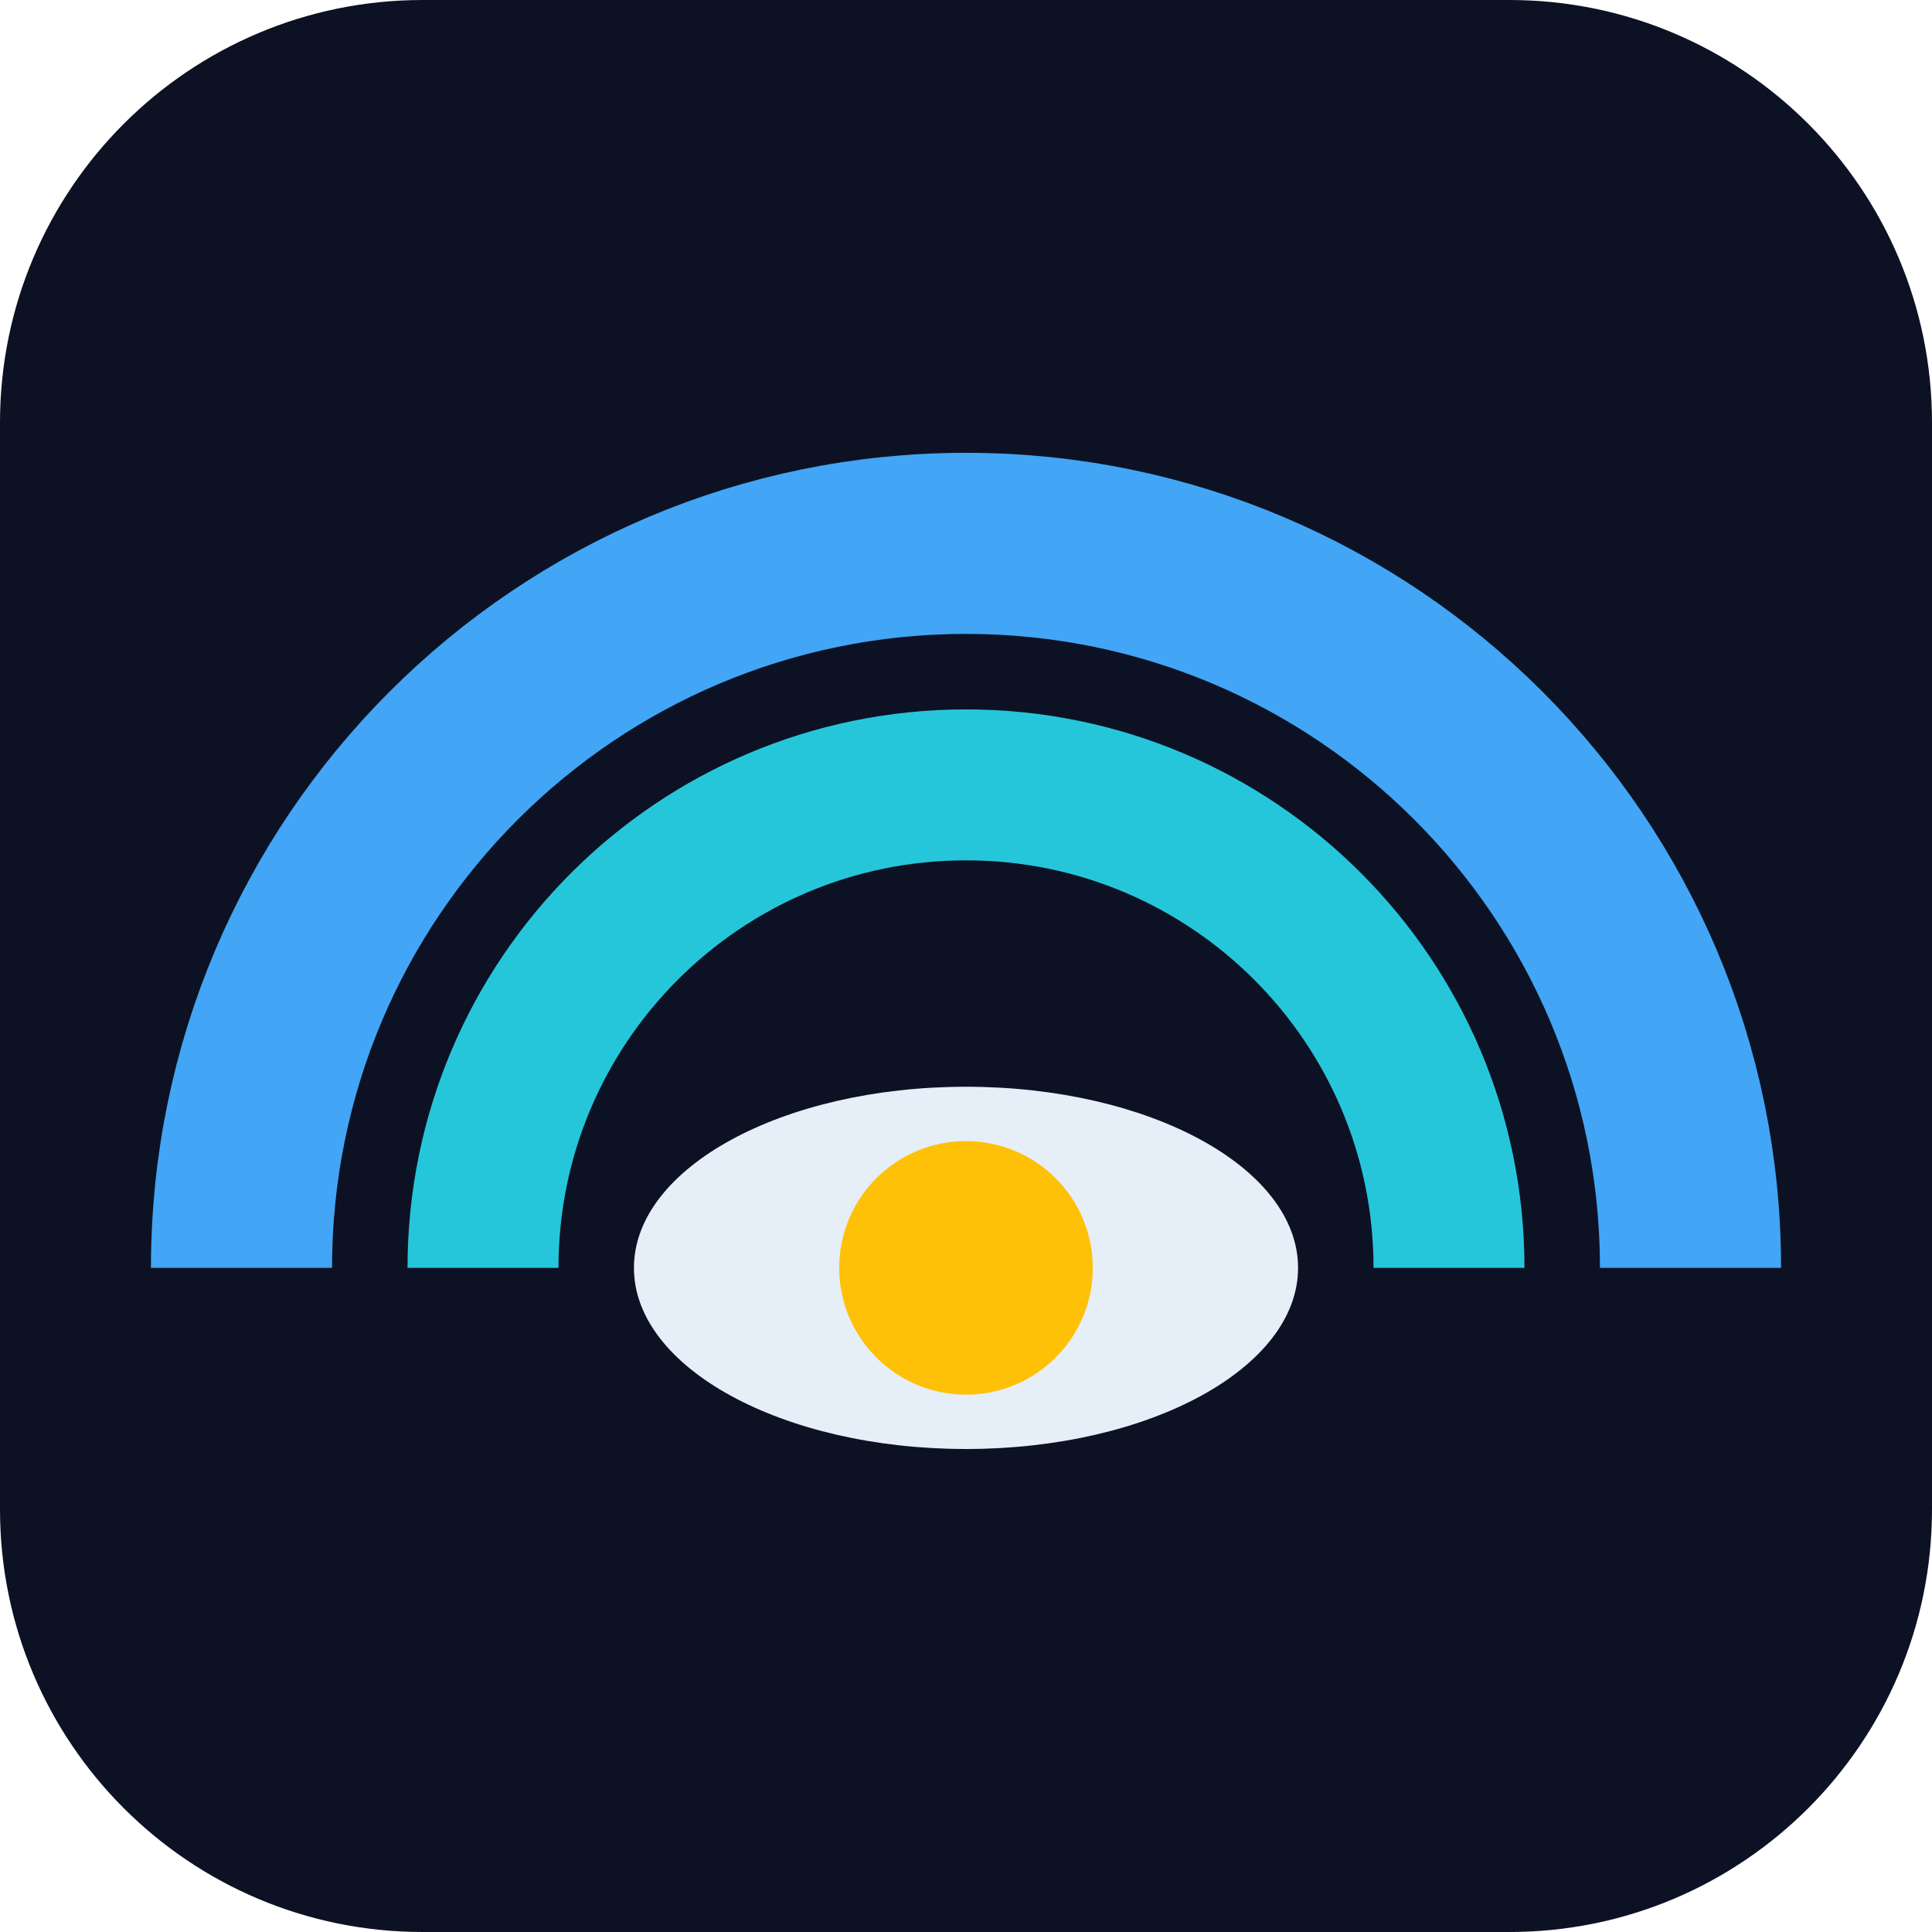
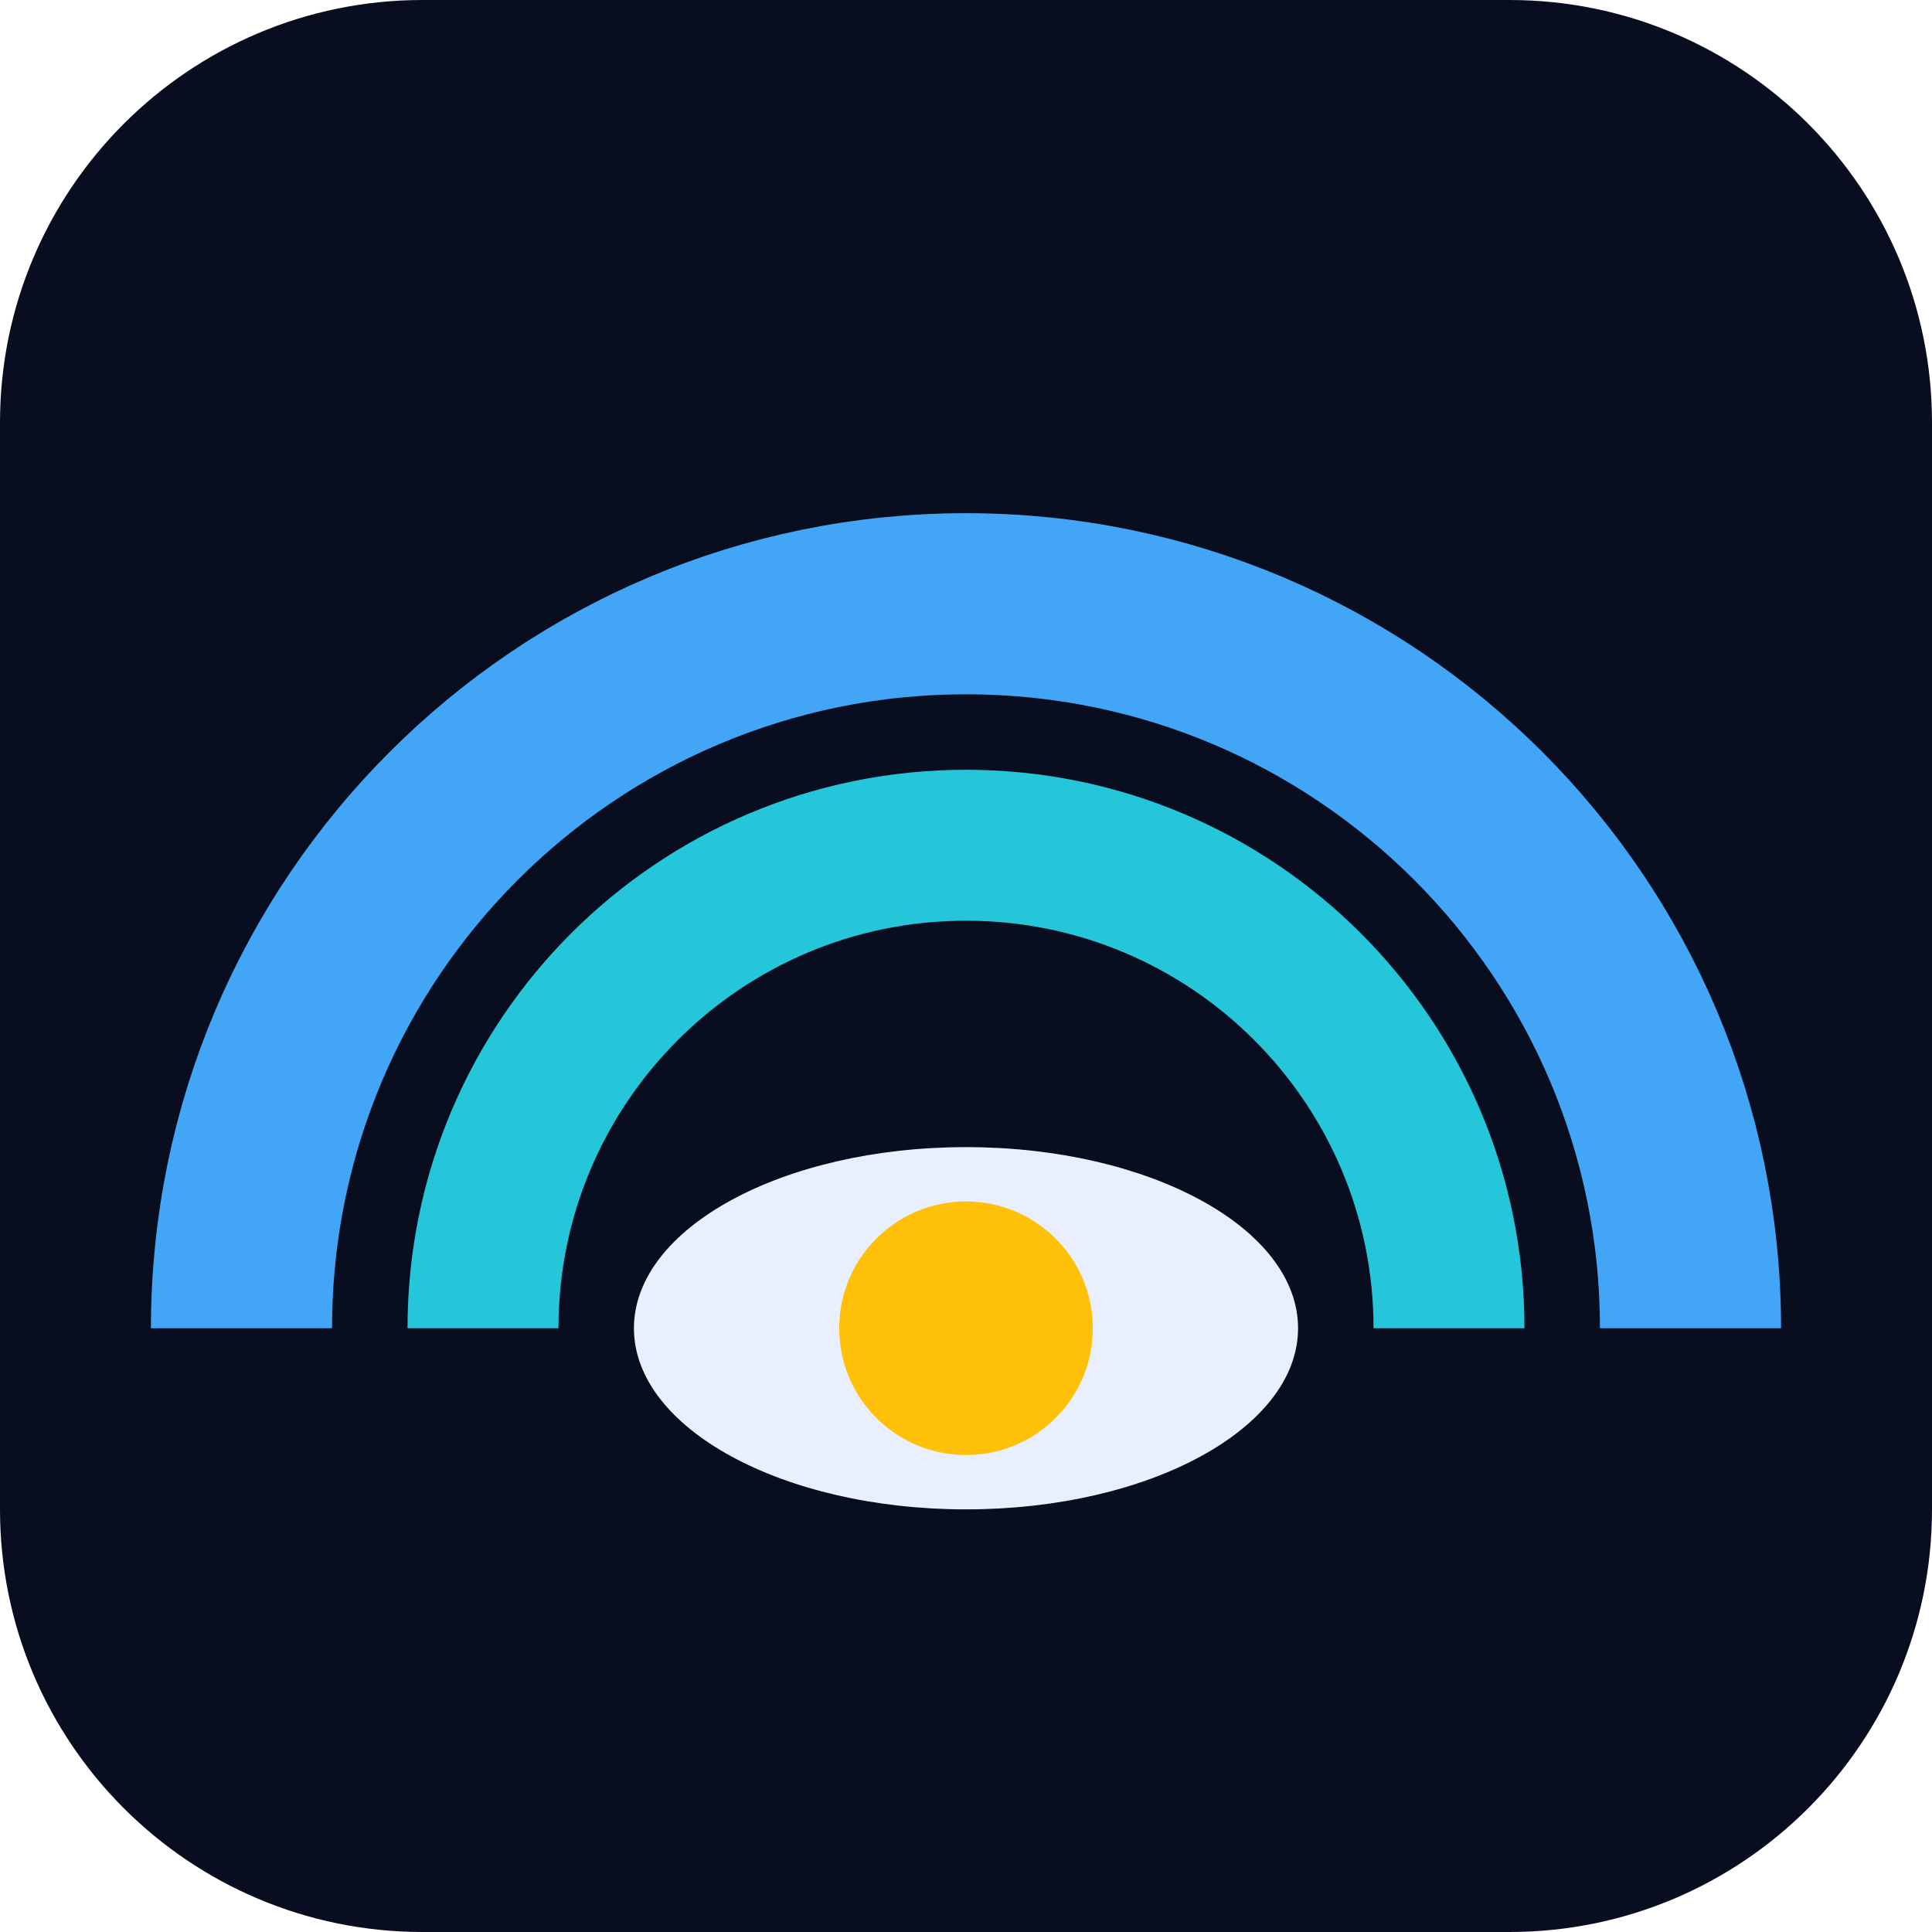
<svg xmlns="http://www.w3.org/2000/svg" viewBox="0 0 64 64">
-   <rect width="64" height="64" rx="14" fill="#0c1224" />
-   <path d="M8 42a24 24 0 0 1 48 0" fill="none" stroke="#42a5f5" stroke-width="6" />
-   <path d="M16 42a16 16 0 0 1 32 0" fill="none" stroke="#26c6da" stroke-width="5" />
-   <ellipse cx="32" cy="42" rx="11" ry="6" fill="#e6eef8" />
-   <circle cx="32" cy="42" r="4.2" fill="#ffc107" />
+   <rect width="64" height="64" rx="14" fill="#080d1f" />
+   <path d="M8 44a24 24 0 0 1 48 0" fill="none" stroke="#42a5f5" stroke-width="6" />
+   <path d="M16 44a16 16 0 0 1 32 0" fill="none" stroke="#26c6da" stroke-width="5" />
+   <ellipse cx="32" cy="44" rx="11" ry="6" fill="#e9effc" />
+   <circle cx="32" cy="44" r="4.2" fill="#ffc107" />
</svg>
